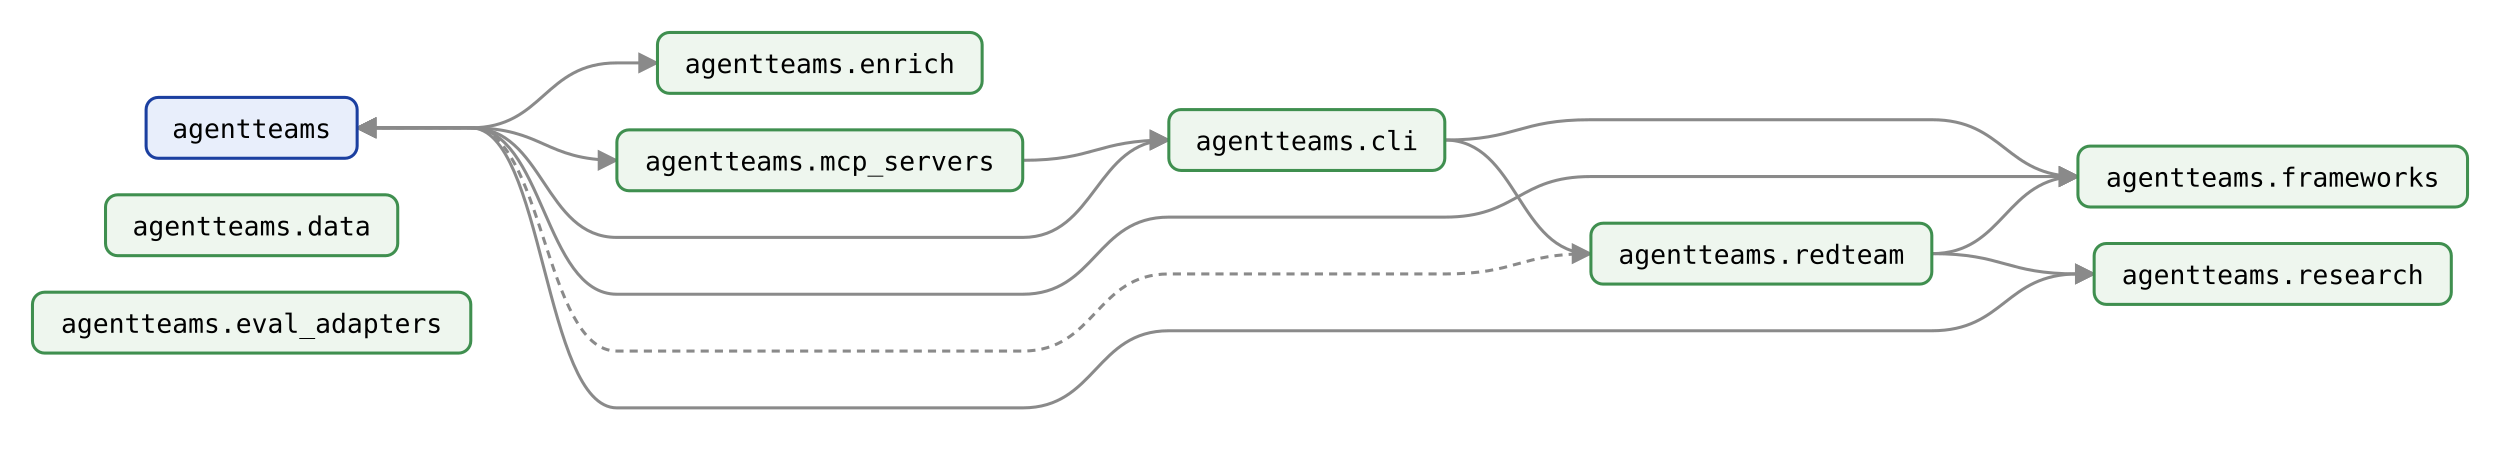
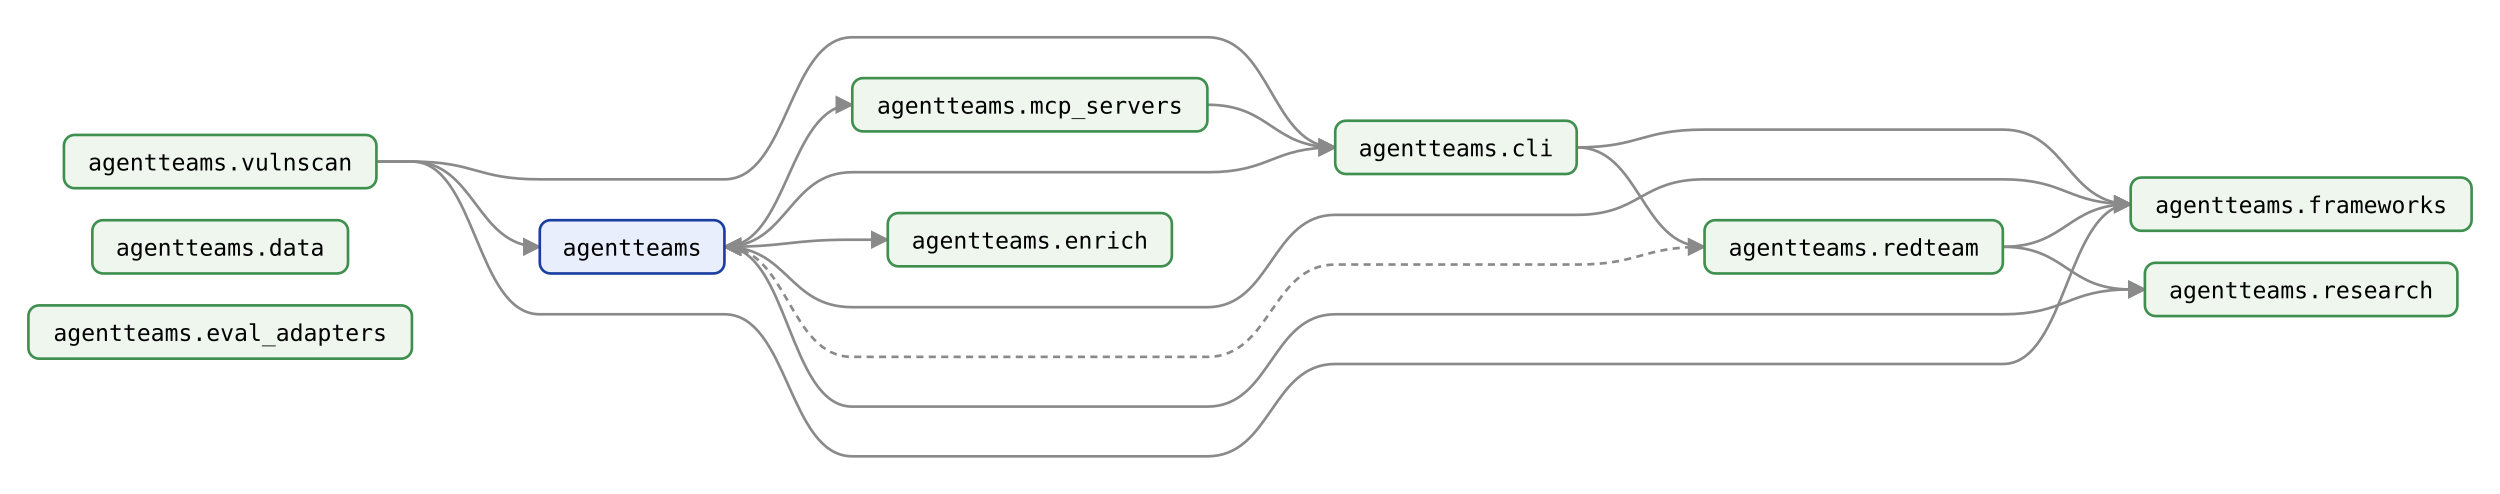
- <svg xmlns="http://www.w3.org/2000/svg" viewBox="0 0 1232 222" width="1232" height="222" font-family="monospace">
+ <svg xmlns="http://www.w3.org/2000/svg" viewBox="0 0 1408 278" width="1408" height="278" font-family="monospace">
  <defs>
    <marker id="arrow" viewBox="0 0 10 10" refX="9" refY="5" markerWidth="7" markerHeight="7" orient="auto-start-reverse">
      <polygon points="0,0 10,5 0,10" fill="#8a8a8a" />
    </marker>
  </defs>
-   <path d="M176,63 L232,63 C268,63 268,117 304,117 L504,117 C540,117 540,69 576,69" fill="none" stroke="#8a8a8a" stroke-width="1.5" marker-start="url(#arrow)" marker-end="url(#arrow)" />
-   <path d="M176,63 L232,63 C268,63 268,31 304,31 L324,31" fill="none" stroke="#8a8a8a" stroke-width="1.5" marker-start="url(#arrow)" marker-end="url(#arrow)" />
-   <path d="M176,63 L232,63 C268,63 268,145 304,145 L504,145 C540,145 540,107 576,107 L712,107 C748,107 748,87 784,87 L952,87 L1024,87" fill="none" stroke="#8a8a8a" stroke-width="1.5" marker-start="url(#arrow)" marker-end="url(#arrow)" />
-   <path d="M176,63 L232,63 C268,63 268,79 304,79" fill="none" stroke="#8a8a8a" stroke-width="1.5" marker-start="url(#arrow)" marker-end="url(#arrow)" />
-   <path d="M176,63 L232,63 C268,63 268,201 304,201 L504,201 C540,201 540,163 576,163 L712,163 L784,163 L952,163 C988,163 988,135 1024,135 L1032,135" fill="none" stroke="#8a8a8a" stroke-width="1.5" marker-end="url(#arrow)" />
-   <path d="M712,69 C748,69 748,59 784,59 L952,59 C988,59 988,87 1024,87" fill="none" stroke="#8a8a8a" stroke-width="1.5" marker-end="url(#arrow)" />
-   <path d="M712,69 C748,69 748,125 784,125" fill="none" stroke="#8a8a8a" stroke-width="1.5" marker-end="url(#arrow)" />
-   <path d="M504,79 C540,79 540,69 576,69" fill="none" stroke="#8a8a8a" stroke-width="1.5" marker-end="url(#arrow)" />
-   <path d="M784,125 C748,125 748,135 712,135 L576,135 C540,135 540,173 504,173 L304,173 C268,173 268,63 232,63 L176,63" fill="none" stroke="#8a8a8a" stroke-width="1.5" stroke-dasharray="4,3" marker-end="url(#arrow)" />
-   <path d="M952,125 C988,125 988,87 1024,87" fill="none" stroke="#8a8a8a" stroke-width="1.5" marker-end="url(#arrow)" />
-   <path d="M952,125 C988,125 988,135 1024,135 L1032,135" fill="none" stroke="#8a8a8a" stroke-width="1.5" marker-end="url(#arrow)" />
-   <rect x="72" y="48" width="104" height="30" rx="6" fill="#e8eefb" stroke="#1b3fa0" stroke-width="1.5" />
-   <text x="124" y="68" font-size="13" text-anchor="middle" fill="#000000">agentteams</text>
-   <rect x="576" y="54" width="136" height="30" rx="6" fill="#eef6ee" stroke="#3f8f4f" stroke-width="1.5" />
-   <text x="644" y="74" font-size="13" text-anchor="middle" fill="#000000">agentteams.cli</text>
-   <rect x="52" y="96" width="144" height="30" rx="6" fill="#eef6ee" stroke="#3f8f4f" stroke-width="1.5" />
-   <text x="124" y="116" font-size="13" text-anchor="middle" fill="#000000">agentteams.data</text>
-   <rect x="324" y="16" width="160" height="30" rx="6" fill="#eef6ee" stroke="#3f8f4f" stroke-width="1.5" />
-   <text x="404" y="36" font-size="13" text-anchor="middle" fill="#000000">agentteams.enrich</text>
-   <rect x="16" y="144" width="216" height="30" rx="6" fill="#eef6ee" stroke="#3f8f4f" stroke-width="1.5" />
-   <text x="124" y="164" font-size="13" text-anchor="middle" fill="#000000">agentteams.eval_adapters</text>
-   <rect x="1024" y="72" width="192" height="30" rx="6" fill="#eef6ee" stroke="#3f8f4f" stroke-width="1.5" />
-   <text x="1120" y="92" font-size="13" text-anchor="middle" fill="#000000">agentteams.frameworks</text>
-   <rect x="304" y="64" width="200" height="30" rx="6" fill="#eef6ee" stroke="#3f8f4f" stroke-width="1.5" />
-   <text x="404" y="84" font-size="13" text-anchor="middle" fill="#000000">agentteams.mcp_servers</text>
-   <rect x="784" y="110" width="168" height="30" rx="6" fill="#eef6ee" stroke="#3f8f4f" stroke-width="1.5" />
-   <text x="868" y="130" font-size="13" text-anchor="middle" fill="#000000">agentteams.redteam</text>
-   <rect x="1032" y="120" width="176" height="30" rx="6" fill="#eef6ee" stroke="#3f8f4f" stroke-width="1.5" />
-   <text x="1120" y="140" font-size="13" text-anchor="middle" fill="#000000">agentteams.research</text>
+   <path d="M408,139 C444,139 444,97 480,97 L680,97 C716,97 716,83 752,83" fill="none" stroke="#8a8a8a" stroke-width="1.5" marker-start="url(#arrow)" marker-end="url(#arrow)" />
+   <path d="M408,139 C444,139 444,135 480,135 L500,135" fill="none" stroke="#8a8a8a" stroke-width="1.5" marker-start="url(#arrow)" marker-end="url(#arrow)" />
+   <path d="M408,139 C444,139 444,173 480,173 L680,173 C716,173 716,121 752,121 L888,121 C924,121 924,101 960,101 L1128,101 C1164,101 1164,115 1200,115" fill="none" stroke="#8a8a8a" stroke-width="1.5" marker-start="url(#arrow)" marker-end="url(#arrow)" />
+   <path d="M408,139 C444,139 444,59 480,59" fill="none" stroke="#8a8a8a" stroke-width="1.5" marker-start="url(#arrow)" marker-end="url(#arrow)" />
+   <path d="M408,139 C444,139 444,229 480,229 L680,229 C716,229 716,177 752,177 L888,177 L960,177 L1128,177 C1164,177 1164,163 1200,163 L1208,163" fill="none" stroke="#8a8a8a" stroke-width="1.5" marker-end="url(#arrow)" />
+   <path d="M888,83 C924,83 924,73 960,73 L1128,73 C1164,73 1164,115 1200,115" fill="none" stroke="#8a8a8a" stroke-width="1.5" marker-end="url(#arrow)" />
+   <path d="M888,83 C924,83 924,139 960,139" fill="none" stroke="#8a8a8a" stroke-width="1.5" marker-end="url(#arrow)" />
+   <path d="M680,59 C716,59 716,83 752,83" fill="none" stroke="#8a8a8a" stroke-width="1.5" marker-end="url(#arrow)" />
+   <path d="M960,139 C924,139 924,149 888,149 L752,149 C716,149 716,201 680,201 L480,201 C444,201 444,139 408,139" fill="none" stroke="#8a8a8a" stroke-width="1.5" stroke-dasharray="4,3" marker-end="url(#arrow)" />
+   <path d="M1128,139 C1164,139 1164,115 1200,115" fill="none" stroke="#8a8a8a" stroke-width="1.5" marker-end="url(#arrow)" />
+   <path d="M1128,139 C1164,139 1164,163 1200,163 L1208,163" fill="none" stroke="#8a8a8a" stroke-width="1.5" marker-end="url(#arrow)" />
+   <path d="M212,91 L232,91 C268,91 268,139 304,139" fill="none" stroke="#8a8a8a" stroke-width="1.5" marker-end="url(#arrow)" />
+   <path d="M212,91 L232,91 C268,91 268,101 304,101 L408,101 C444,101 444,21 480,21 L680,21 C716,21 716,83 752,83" fill="none" stroke="#8a8a8a" stroke-width="1.5" marker-end="url(#arrow)" />
+   <path d="M212,91 L232,91 C268,91 268,177 304,177 L408,177 C444,177 444,257 480,257 L680,257 C716,257 716,205 752,205 L888,205 L960,205 L1128,205 C1164,205 1164,115 1200,115" fill="none" stroke="#8a8a8a" stroke-width="1.5" marker-end="url(#arrow)" />
+   <rect x="304" y="124" width="104" height="30" rx="6" fill="#e8eefb" stroke="#1b3fa0" stroke-width="1.5" />
+   <text x="356" y="144" font-size="13" text-anchor="middle" fill="#000000">agentteams</text>
+   <rect x="752" y="68" width="136" height="30" rx="6" fill="#eef6ee" stroke="#3f8f4f" stroke-width="1.5" />
+   <text x="820" y="88" font-size="13" text-anchor="middle" fill="#000000">agentteams.cli</text>
+   <rect x="52" y="124" width="144" height="30" rx="6" fill="#eef6ee" stroke="#3f8f4f" stroke-width="1.5" />
+   <text x="124" y="144" font-size="13" text-anchor="middle" fill="#000000">agentteams.data</text>
+   <rect x="500" y="120" width="160" height="30" rx="6" fill="#eef6ee" stroke="#3f8f4f" stroke-width="1.5" />
+   <text x="580" y="140" font-size="13" text-anchor="middle" fill="#000000">agentteams.enrich</text>
+   <rect x="16" y="172" width="216" height="30" rx="6" fill="#eef6ee" stroke="#3f8f4f" stroke-width="1.5" />
+   <text x="124" y="192" font-size="13" text-anchor="middle" fill="#000000">agentteams.eval_adapters</text>
+   <rect x="1200" y="100" width="192" height="30" rx="6" fill="#eef6ee" stroke="#3f8f4f" stroke-width="1.5" />
+   <text x="1296" y="120" font-size="13" text-anchor="middle" fill="#000000">agentteams.frameworks</text>
+   <rect x="480" y="44" width="200" height="30" rx="6" fill="#eef6ee" stroke="#3f8f4f" stroke-width="1.5" />
+   <text x="580" y="64" font-size="13" text-anchor="middle" fill="#000000">agentteams.mcp_servers</text>
+   <rect x="960" y="124" width="168" height="30" rx="6" fill="#eef6ee" stroke="#3f8f4f" stroke-width="1.5" />
+   <text x="1044" y="144" font-size="13" text-anchor="middle" fill="#000000">agentteams.redteam</text>
+   <rect x="1208" y="148" width="176" height="30" rx="6" fill="#eef6ee" stroke="#3f8f4f" stroke-width="1.5" />
+   <text x="1296" y="168" font-size="13" text-anchor="middle" fill="#000000">agentteams.research</text>
+   <rect x="36" y="76" width="176" height="30" rx="6" fill="#eef6ee" stroke="#3f8f4f" stroke-width="1.5" />
+   <text x="124" y="96" font-size="13" text-anchor="middle" fill="#000000">agentteams.vulnscan</text>
</svg>
